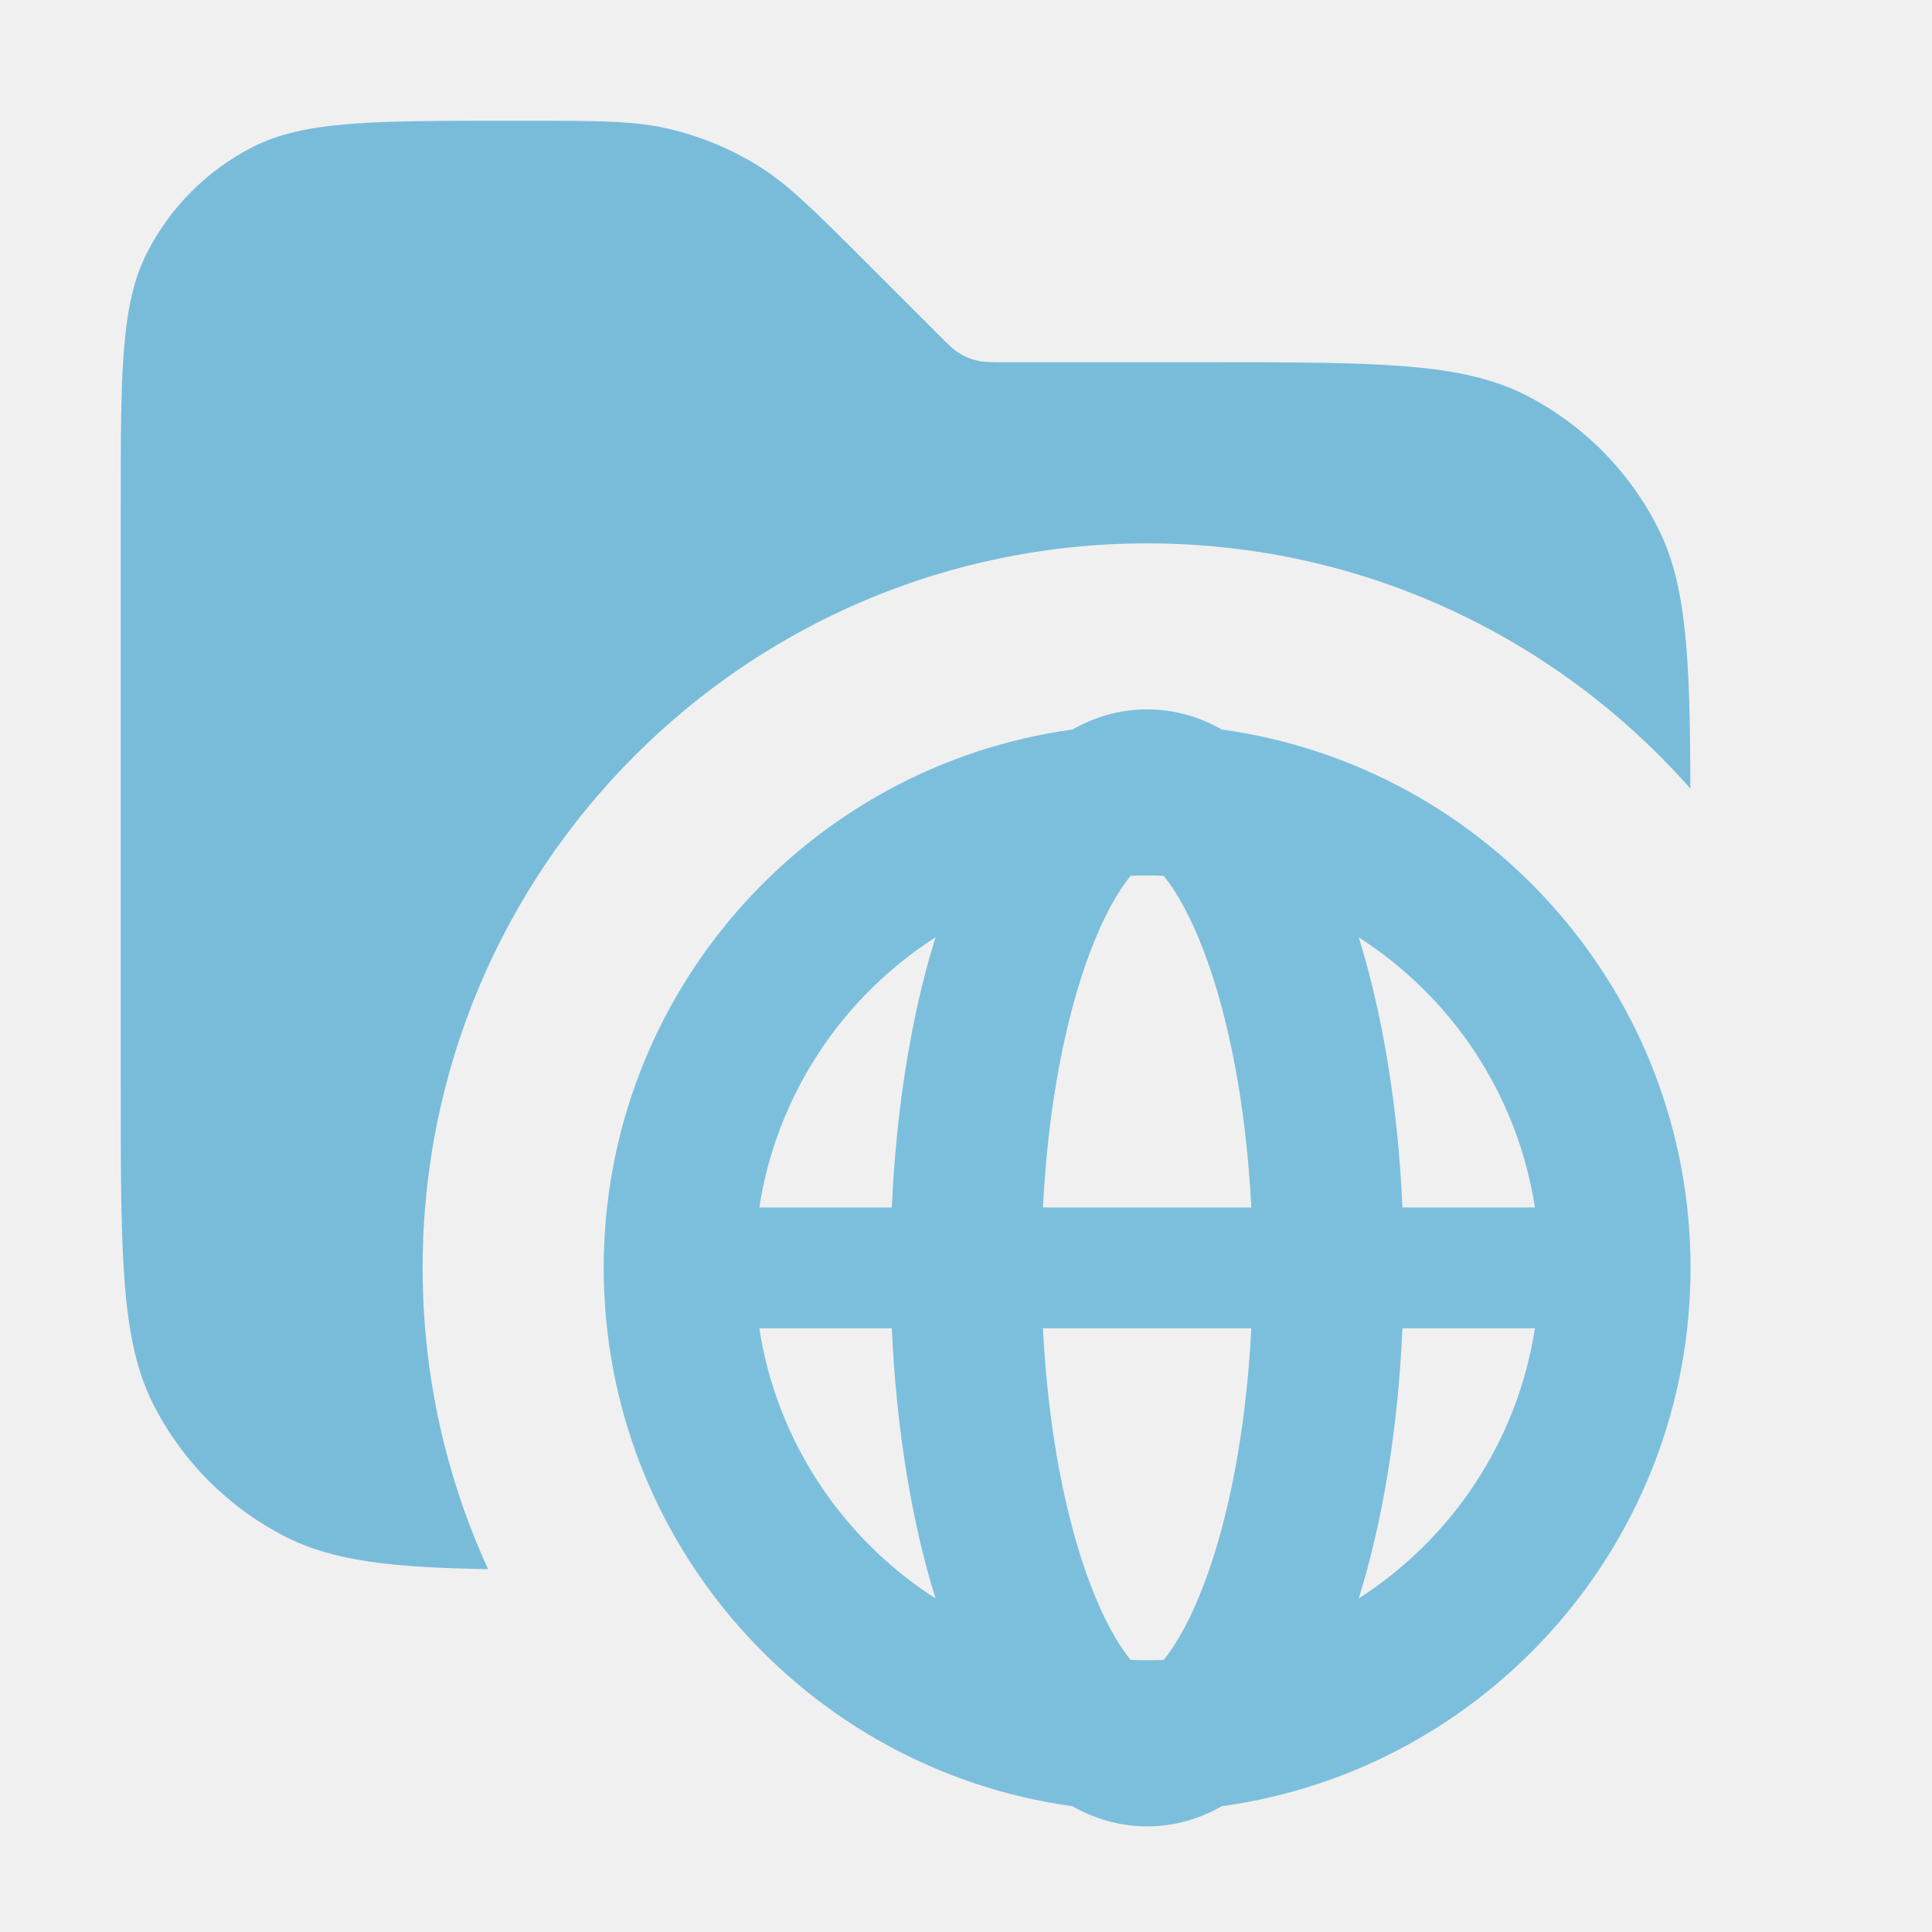
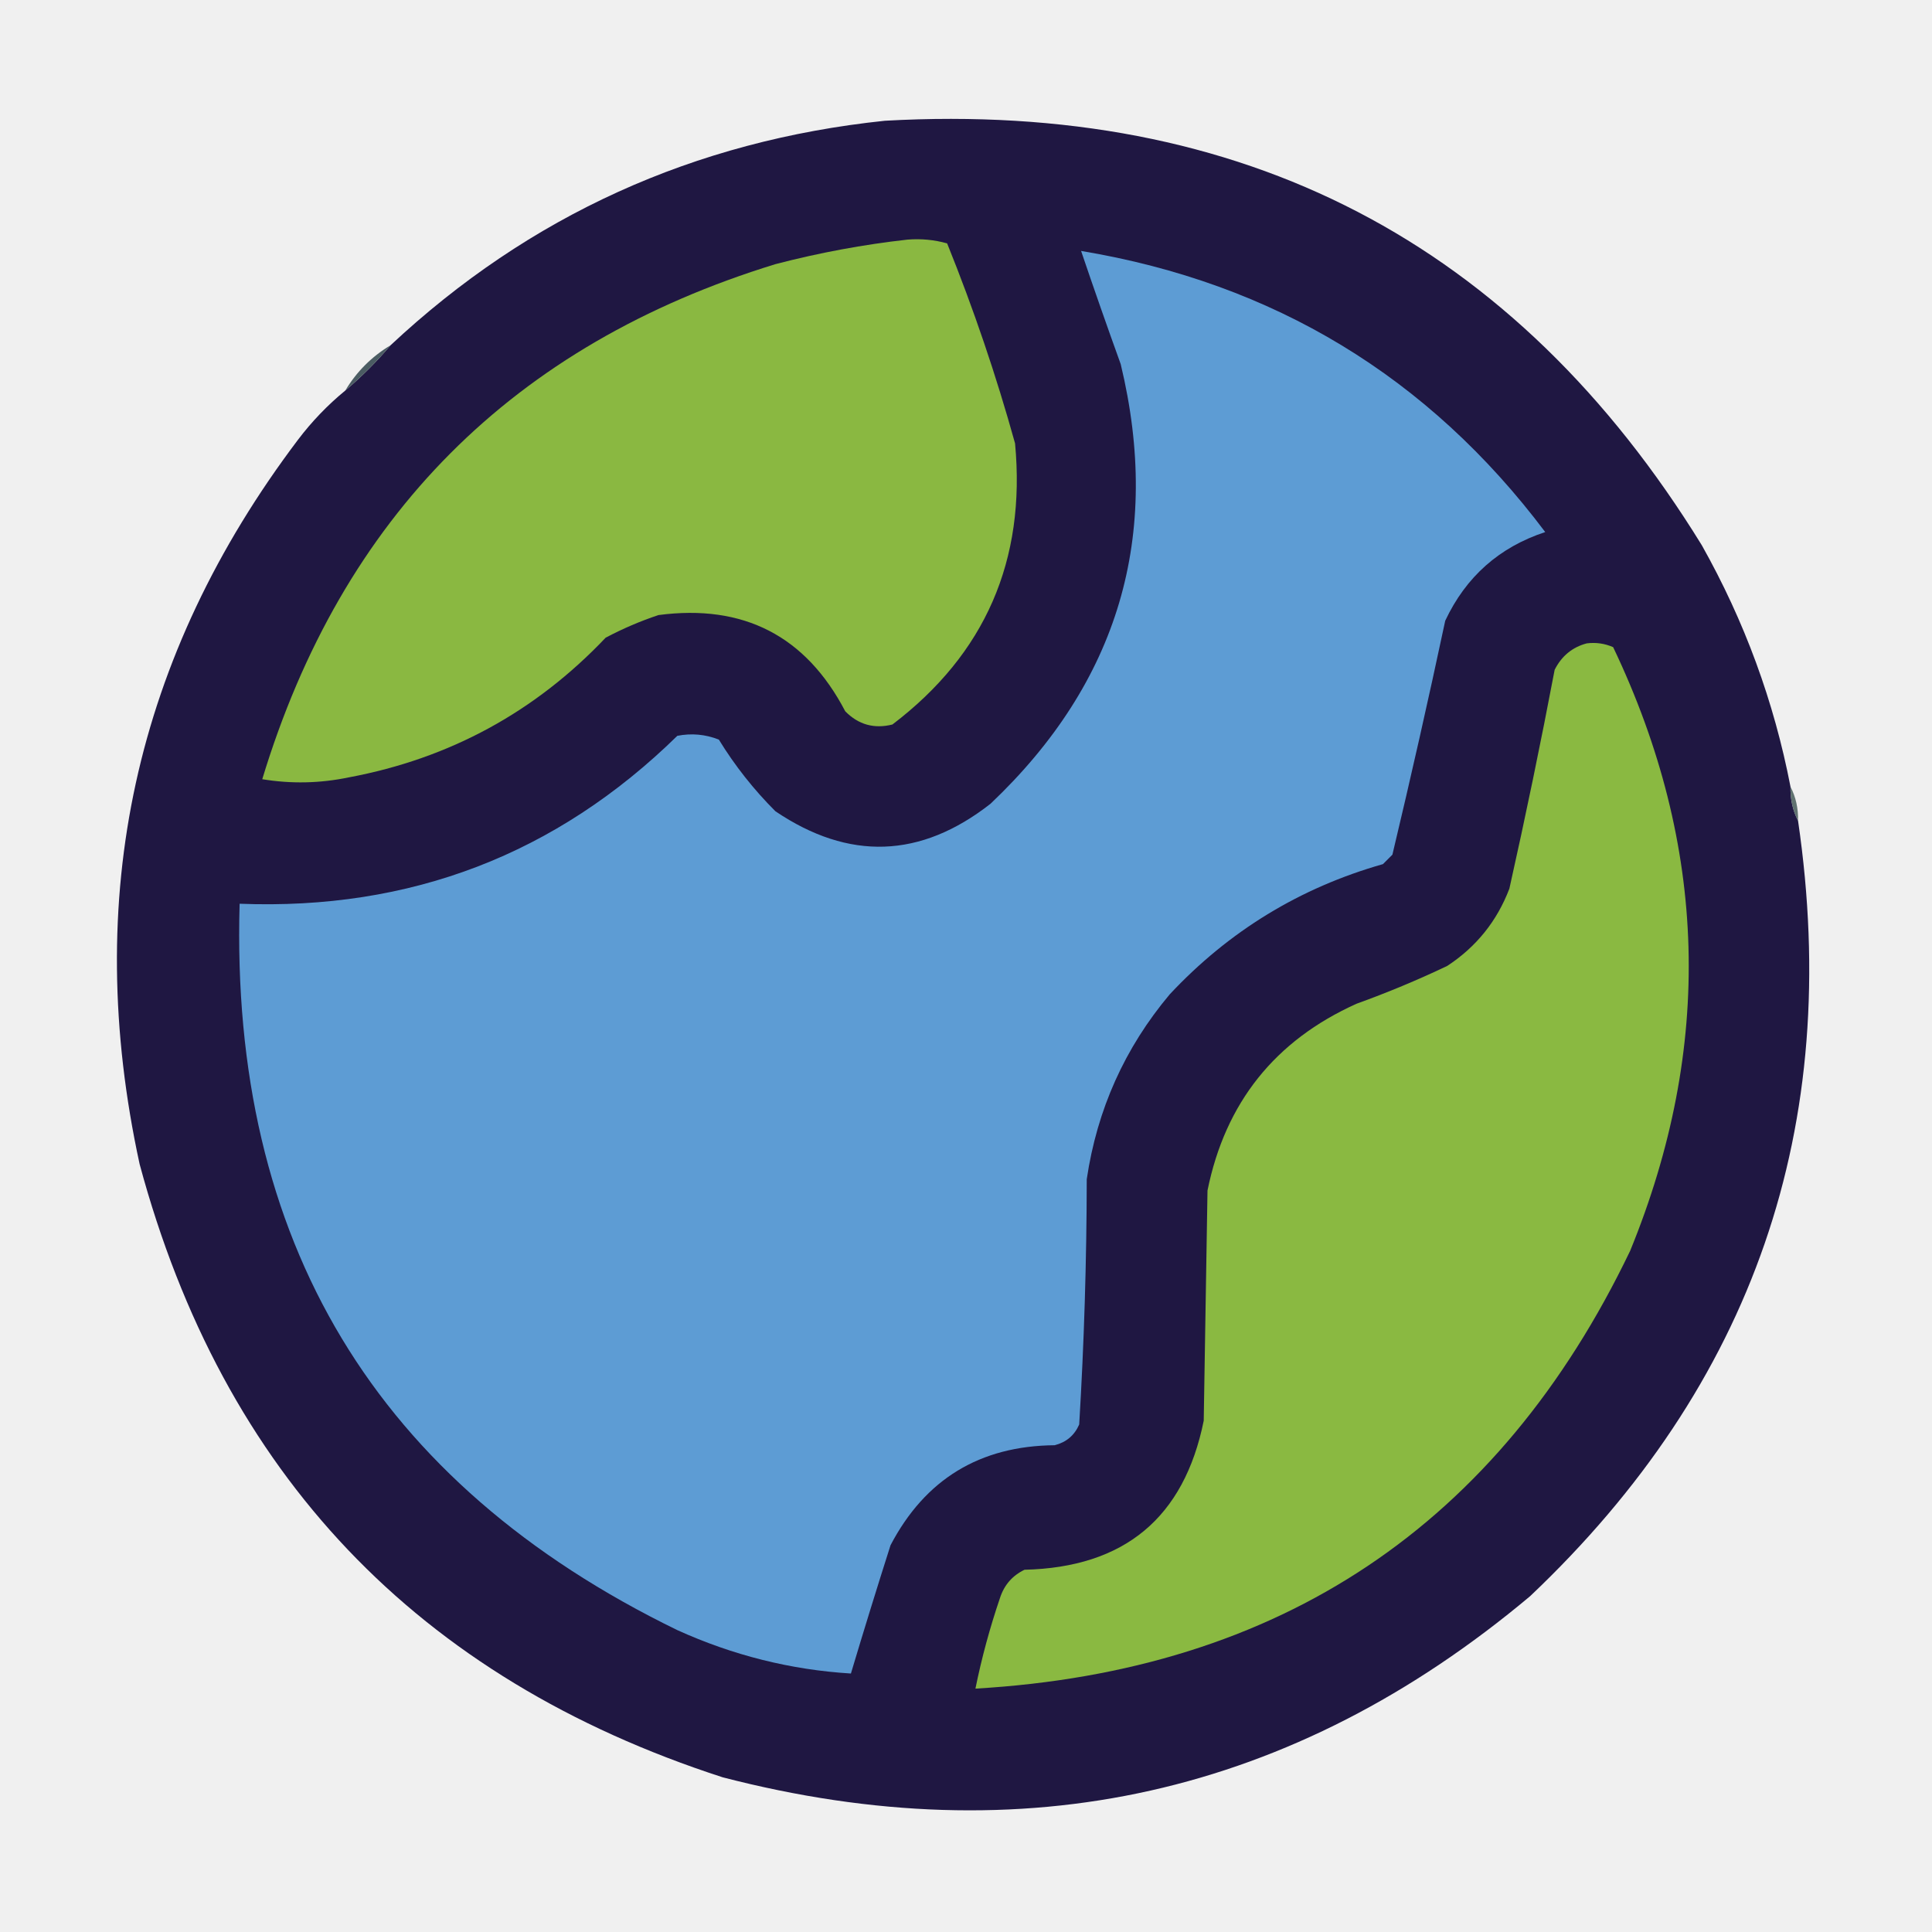
- <svg xmlns="http://www.w3.org/2000/svg" width="16" height="16" viewBox="0 0 16 16" fill="none">
-   <path opacity="0.8" fill-rule="evenodd" clip-rule="evenodd" d="M1 9V4.2C1 3.08 1 2.52 1.218 2.092C1.41 1.716 1.716 1.41 2.092 1.218C2.52 1 3.08 1 4.2 1H4.343C4.955 1 5.26 1 5.548 1.069C5.803 1.13 6.047 1.231 6.271 1.368C6.523 1.523 6.739 1.739 7.172 2.172L7.766 2.766L7.766 2.766L7.766 2.766C7.852 2.852 7.895 2.895 7.946 2.926C7.991 2.954 8.039 2.974 8.09 2.986C8.148 3 8.209 3 8.331 3H10C11.4 3 12.1 3 12.635 3.272C13.105 3.512 13.488 3.895 13.727 4.365C13.968 4.836 13.996 5.436 13.999 6.531C12.9 5.285 11.292 4.5 9.5 4.5C6.186 4.5 3.5 7.186 3.5 10.5C3.5 11.39 3.694 12.235 4.042 12.995C3.248 12.982 2.761 12.929 2.365 12.727C1.895 12.488 1.512 12.105 1.272 11.635C1 11.1 1 10.4 1 9Z" fill="#5BAFD4" />
-   <path fill-rule="evenodd" clip-rule="evenodd" d="M8.637 10H10.363C10.321 9.159 10.176 8.425 9.975 7.891C9.862 7.59 9.742 7.381 9.637 7.253C9.591 7.251 9.546 7.25 9.5 7.25C9.454 7.25 9.409 7.251 9.363 7.253C9.258 7.381 9.138 7.59 9.025 7.891C8.824 8.425 8.679 9.159 8.637 10ZM10.363 11C10.321 11.841 10.176 12.575 9.975 13.109C9.862 13.41 9.742 13.619 9.637 13.747C9.591 13.749 9.546 13.75 9.5 13.75C9.454 13.75 9.409 13.749 9.363 13.747C9.258 13.619 9.138 13.41 9.025 13.109C8.824 12.575 8.679 11.841 8.637 11H10.363ZM11.614 11H12.712C12.567 11.939 12.02 12.746 11.252 13.238C11.451 12.599 11.578 11.829 11.614 11ZM12.712 10H11.614C11.578 9.171 11.451 8.401 11.252 7.762C12.02 8.254 12.567 9.061 12.712 10ZM7.386 10H6.288C6.433 9.061 6.98 8.254 7.748 7.762C7.549 8.401 7.423 9.171 7.386 10ZM7.386 11H6.288C6.433 11.939 6.98 12.746 7.748 13.238C7.549 12.599 7.423 11.829 7.386 11ZM5 10.5C5 12.775 6.689 14.656 8.881 14.958C9.061 15.06 9.268 15.125 9.5 15.125C9.732 15.125 9.939 15.06 10.119 14.958C12.311 14.656 14 12.775 14 10.5C14 8.225 12.311 6.344 10.119 6.042C9.939 5.94 9.732 5.875 9.5 5.875C9.268 5.875 9.061 5.94 8.881 6.042C6.689 6.344 5 8.225 5 10.5Z" fill="#5BAFD4" />
-   <path fill-rule="evenodd" clip-rule="evenodd" d="M8.637 10H10.363C10.321 9.159 10.176 8.425 9.975 7.891C9.862 7.59 9.742 7.381 9.637 7.253C9.591 7.251 9.546 7.25 9.5 7.25C9.454 7.25 9.409 7.251 9.363 7.253C9.258 7.381 9.138 7.59 9.025 7.891C8.824 8.425 8.679 9.159 8.637 10ZM10.363 11C10.321 11.841 10.176 12.575 9.975 13.109C9.862 13.41 9.742 13.619 9.637 13.747C9.591 13.749 9.546 13.75 9.5 13.75C9.454 13.75 9.409 13.749 9.363 13.747C9.258 13.619 9.138 13.41 9.025 13.109C8.824 12.575 8.679 11.841 8.637 11H10.363ZM11.614 11H12.712C12.567 11.939 12.02 12.746 11.252 13.238C11.451 12.599 11.578 11.829 11.614 11ZM12.712 10H11.614C11.578 9.171 11.451 8.401 11.252 7.762C12.02 8.254 12.567 9.061 12.712 10ZM7.386 10H6.288C6.433 9.061 6.98 8.254 7.748 7.762C7.549 8.401 7.423 9.171 7.386 10ZM7.386 11H6.288C6.433 11.939 6.98 12.746 7.748 13.238C7.549 12.599 7.423 11.829 7.386 11ZM5 10.5C5 12.775 6.689 14.656 8.881 14.958C9.061 15.06 9.268 15.125 9.5 15.125C9.732 15.125 9.939 15.06 10.119 14.958C12.311 14.656 14 12.775 14 10.5C14 8.225 12.311 6.344 10.119 6.042C9.939 5.94 9.732 5.875 9.5 5.875C9.268 5.875 9.061 5.94 8.881 6.042C6.689 6.344 5 8.225 5 10.5Z" fill="white" fill-opacity="0.2" style="mix-blend-mode:plus-lighter" />
+ <svg xmlns="http://www.w3.org/2000/svg" version="1.1" width="512px" height="512px" style="shape-rendering:geometricPrecision; text-rendering:geometricPrecision; image-rendering:optimizeQuality; fill-rule:evenodd; clip-rule:evenodd">
+   <g>
+     <path style="opacity:1" fill="#1f1742" d="M 474.5,208.5 C 474.42,211.781 475.087,214.781 476.5,217.5C 488.356,298.438 464.689,366.938 405.5,423C 342.671,475.705 271.337,491.705 191.5,471C 110.608,444.774 59.108,390.608 37,308.5C 21.663,237.871 35.663,173.871 79,116.5C 82.669,111.664 86.836,107.331 91.5,103.5C 95.833,99.833 99.833,95.833 103.5,91.5C 140.25,57.136 183.917,37.303 234.5,32C 329.377,26.682 401.544,64.182 451,144.5C 462.308,164.595 470.142,185.928 474.5,208.5 Z" />
+   </g>
+   <g>
+     <path style="opacity:1" fill="#8ab841" d="M 240.5,63.5 C 244.106,63.211 247.606,63.544 251,64.5C 258.003,81.844 264.003,99.51 269,117.5C 271.916,148.487 261.082,173.321 236.5,192C 231.657,193.214 227.49,192.047 224,188.5C 213.55,168.523 197.05,160.023 174.5,163C 169.669,164.61 165.003,166.61 160.5,169C 141.852,188.658 119.185,200.992 92.5,206C 84.858,207.597 77.192,207.763 69.5,206.5C 90.632,136.868 135.965,91.368 205.5,70C 217.153,66.967 228.82,64.801 240.5,63.5 Z" />
+   </g>
+   <g>
+     <path style="opacity:1" fill="#5d9cd4" d="M 286.5,66.5 C 337.559,75.017 378.559,99.85 409.5,141C 397.313,145.016 388.48,152.85 383,164.5C 378.593,185.2 373.926,205.866 369,226.5C 368.167,227.333 367.333,228.167 366.5,229C 344.498,235.254 325.665,246.754 310,263.5C 298.074,277.692 290.741,294.025 288,312.5C 287.967,334.23 287.301,355.897 286,377.5C 284.749,380.381 282.583,382.214 279.5,383C 259.672,383.175 245.172,392.008 236,409.5C 232.401,420.798 228.901,432.131 225.5,443.5C 209.582,442.521 194.249,438.687 179.5,432C 99.619,393.129 60.952,328.962 63.5,239.5C 108.74,241.262 147.406,226.428 179.5,195C 183.261,194.262 186.928,194.595 190.5,196C 194.738,202.908 199.738,209.241 205.5,215C 224.997,228.155 243.997,227.488 262.5,213C 296.454,180.806 307.954,141.973 297,96.5C 293.39,86.502 289.89,76.502 286.5,66.5 Z" />
+   </g>
+   <g>
+     <path style="opacity:0.976" fill="#47585f" d="M 103.5,91.5 C 99.833,95.833 95.833,99.833 91.5,103.5C 94.5,98.5 98.5,94.5 103.5,91.5 Z" />
+   </g>
+   <g>
+     <path style="opacity:1" fill="#8ab941" d="M 420.5,170.5 C 422.924,170.192 425.257,170.526 427.5,171.5C 452.619,224.127 454.119,277.461 432,331.5C 397.135,404.15 339.302,442.817 258.5,447.5C 260.149,439.382 262.316,431.382 265,423.5C 266.105,420.063 268.272,417.563 271.5,416C 297.97,415.379 313.804,402.212 319,376.5C 319.333,356.167 319.667,335.833 320,315.5C 324.714,292.23 337.881,275.73 359.5,266C 367.662,263.057 375.662,259.724 383.5,256C 391.216,250.95 396.716,244.117 400,235.5C 404.318,216.23 408.318,196.897 412,177.5C 413.851,173.843 416.684,171.51 420.5,170.5 Z" />
+   </g>
+   <g>
+     <path style="opacity:0.863" fill="#495e5b" d="M 474.5,208.5 C 475.913,211.219 476.58,214.219 476.5,217.5C 475.087,214.781 474.42,211.781 474.5,208.5 Z" />
+   </g>
</svg>
